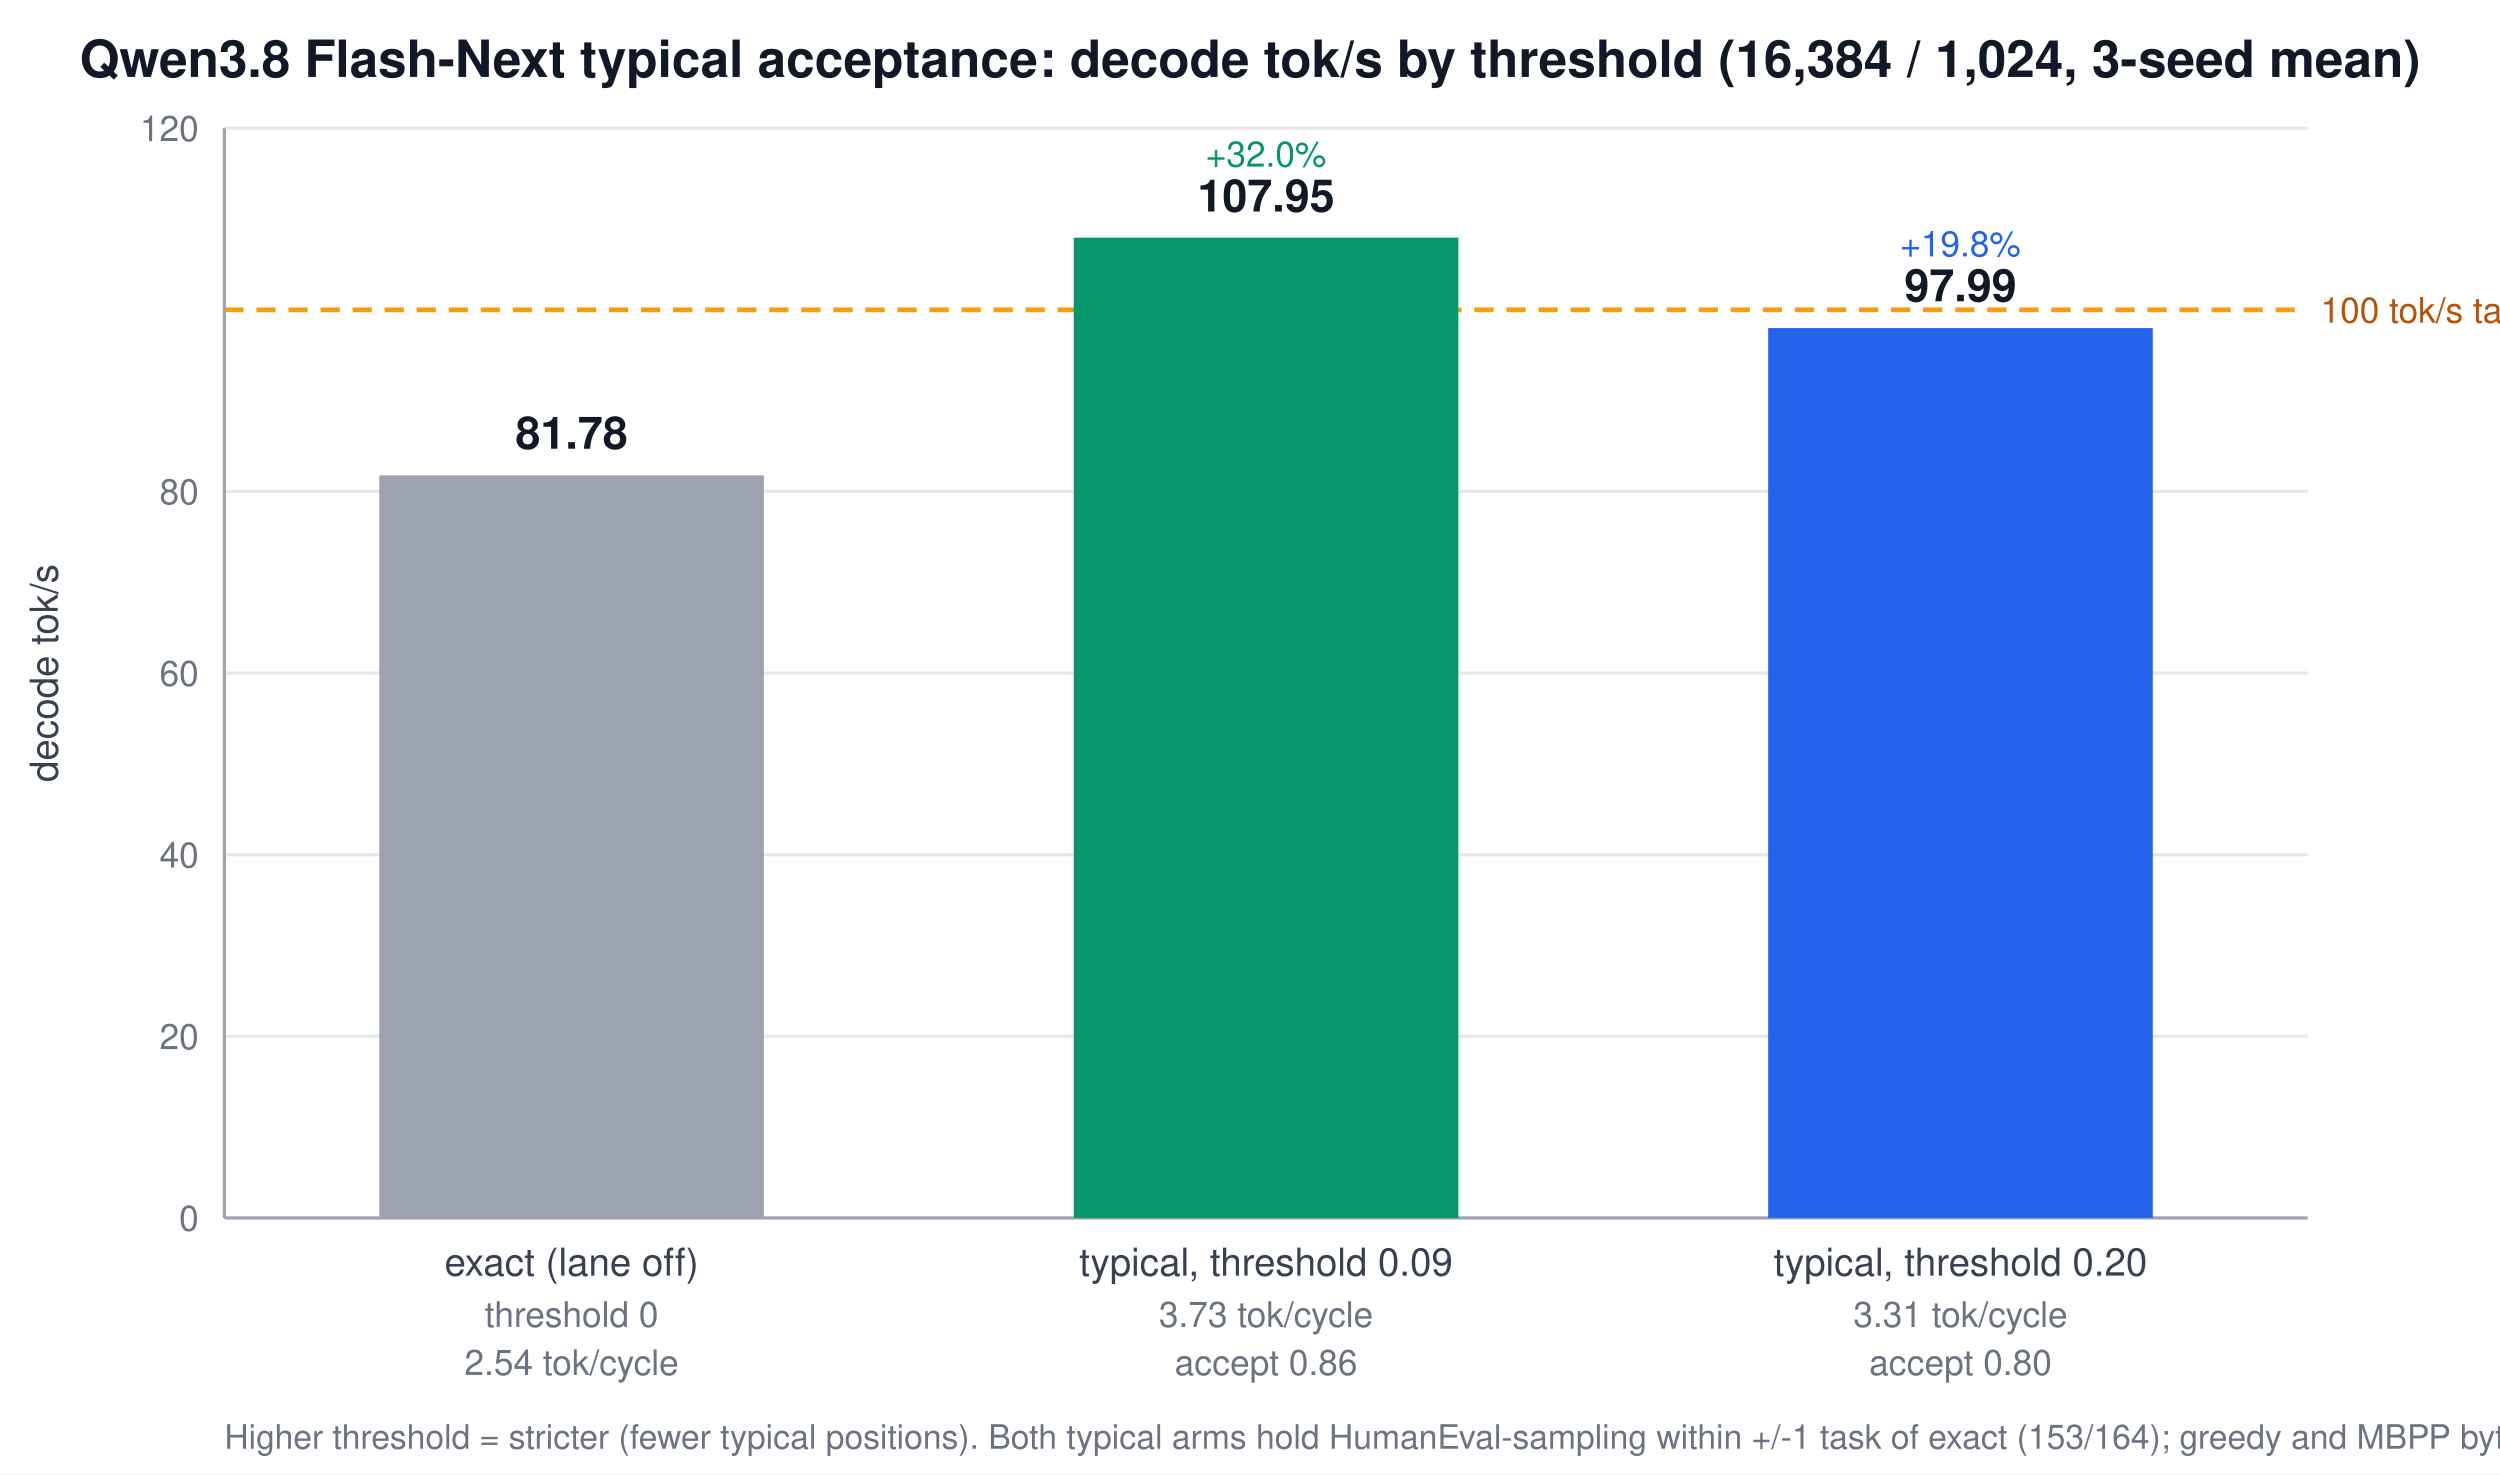
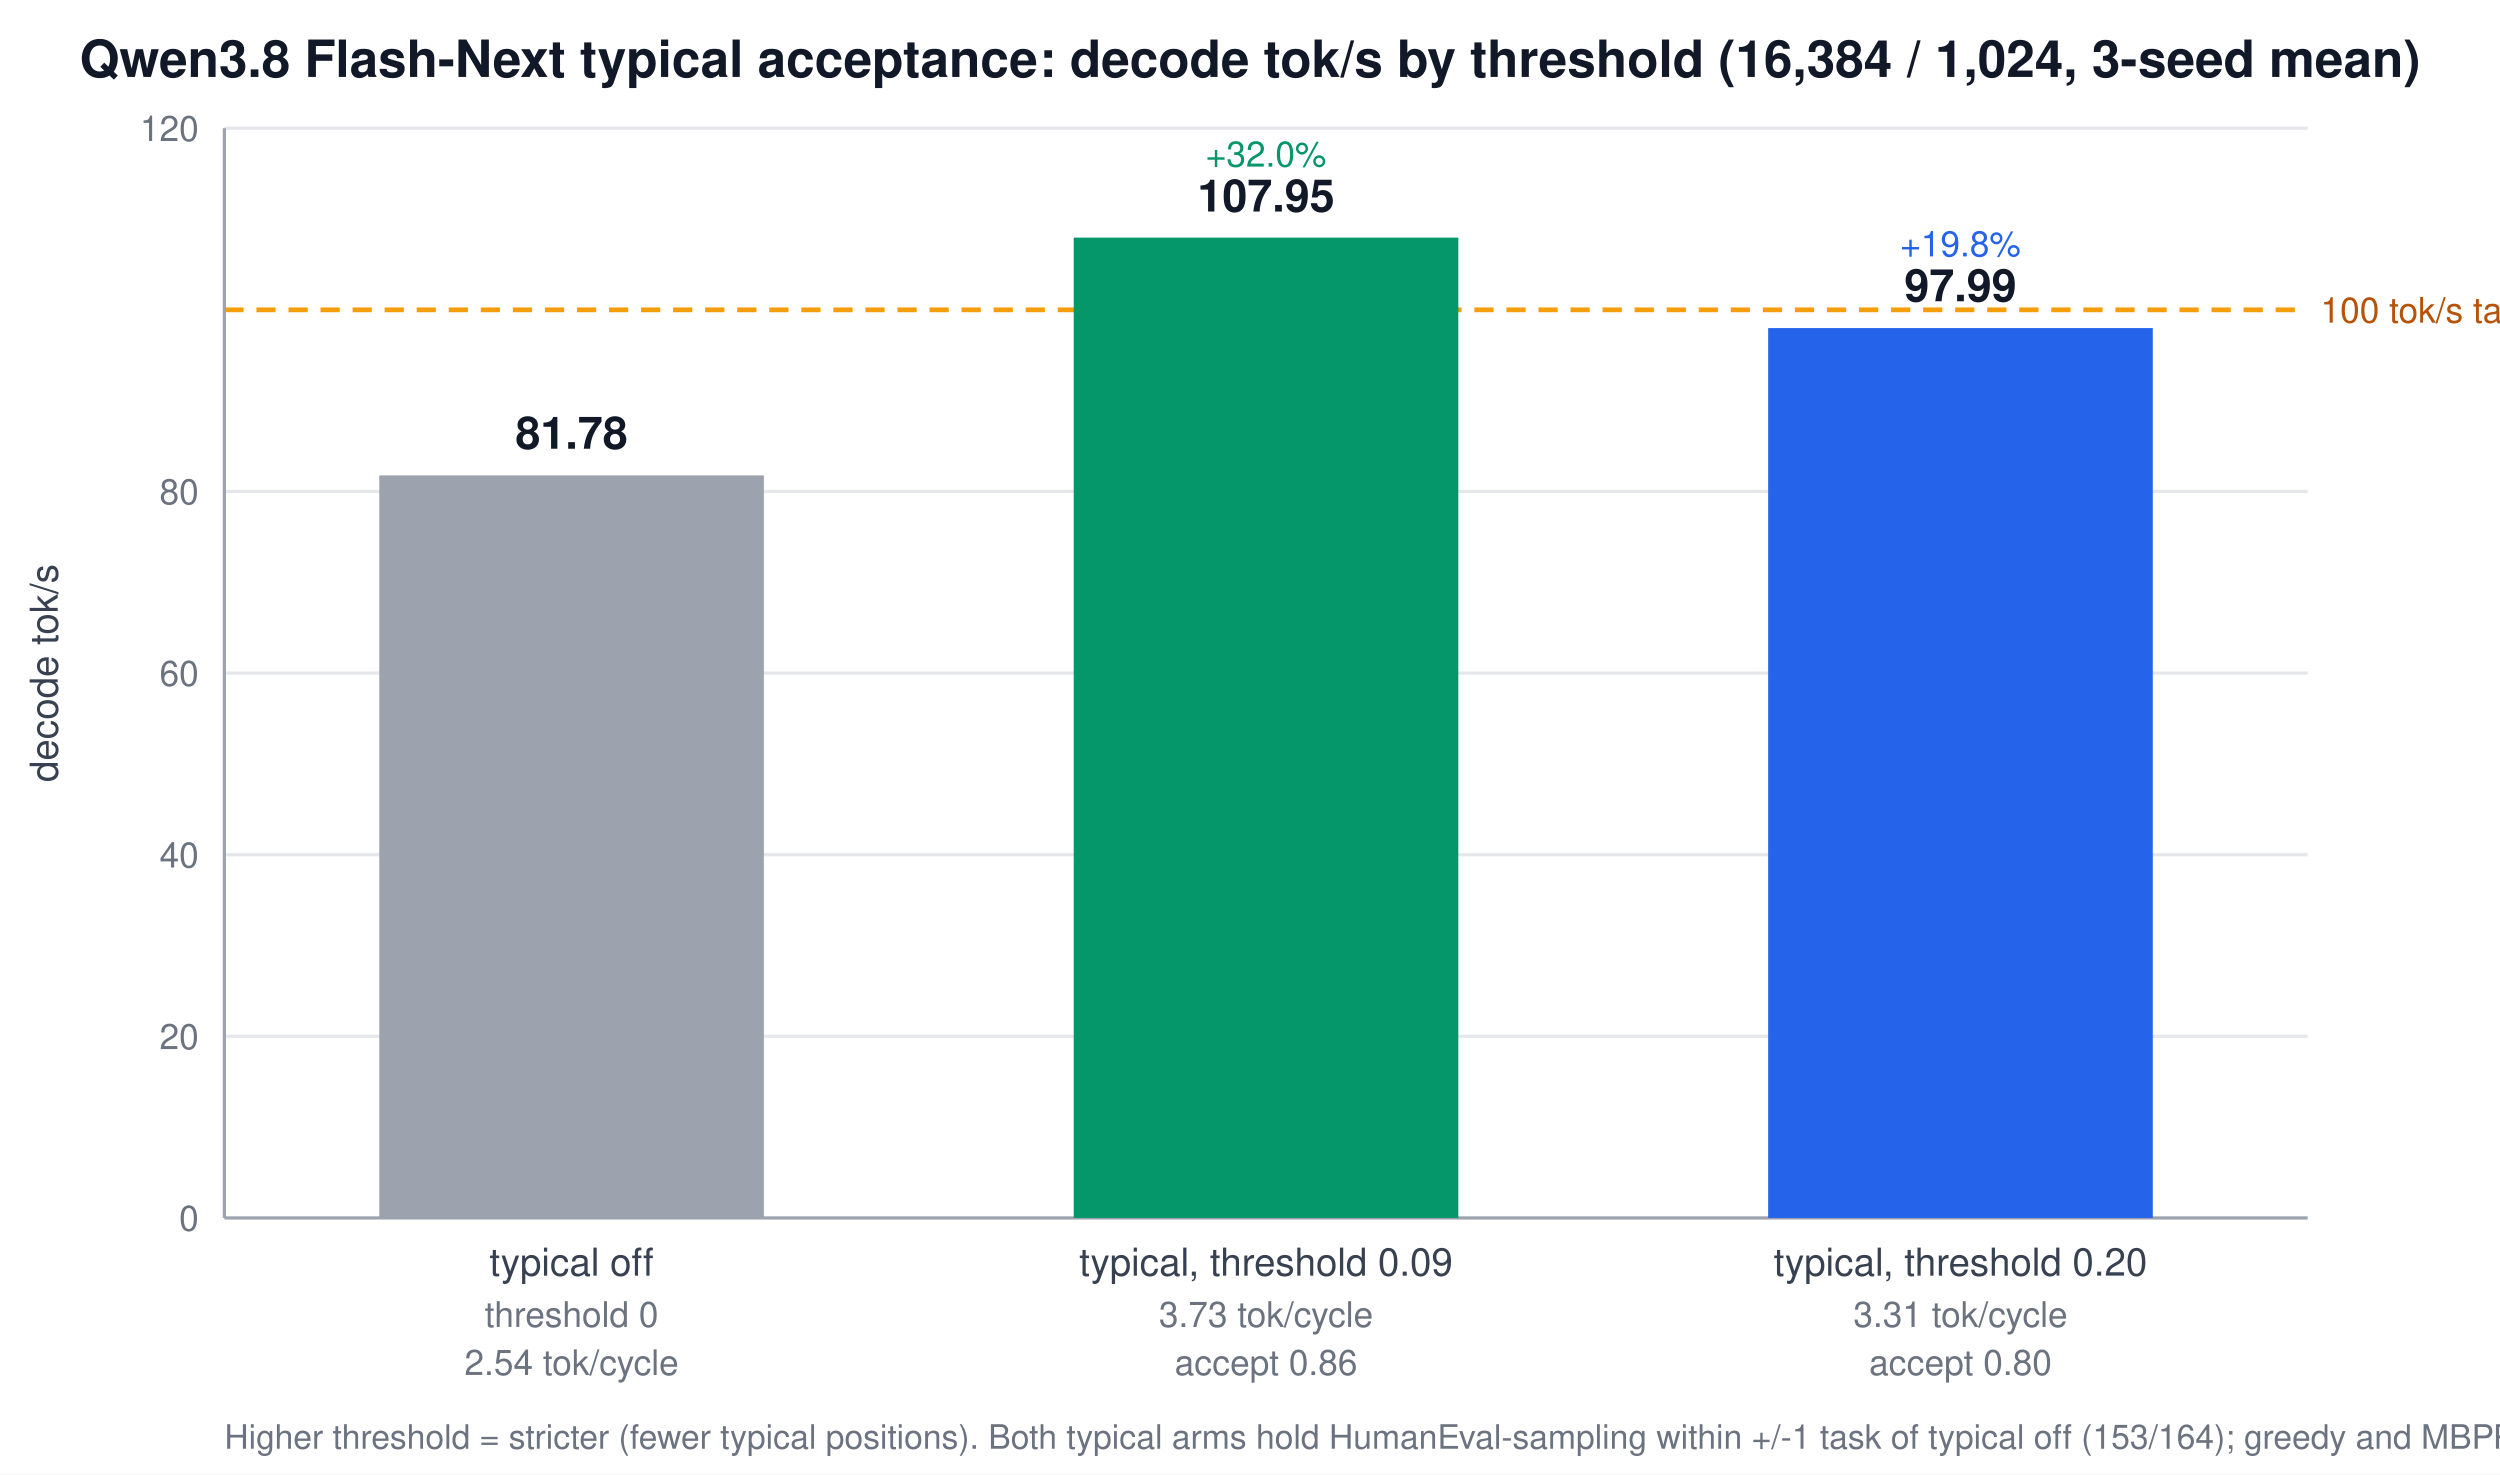
<svg xmlns="http://www.w3.org/2000/svg" width="780" height="460" viewBox="0 0 780 460" font-family="-apple-system,Segoe UI,Helvetica,Arial,sans-serif">
  <rect x="0" y="0" width="780" height="460" fill="#ffffff" />
  <text x="390" y="24" text-anchor="middle" font-size="16" font-weight="600" fill="#111827">Qwen3.8 Flash-Next typical acceptance: decode tok/s by threshold (16,384 / 1,024, 3-seed mean)</text>
  <line x1="70" y1="380" x2="720" y2="380" stroke="#9ca3af" stroke-width="1" />
  <line x1="70" y1="323.33" x2="720" y2="323.33" stroke="#e5e7eb" stroke-width="1" />
  <text x="62" y="327.33" text-anchor="end" font-size="11" fill="#6b7280">20</text>
  <line x1="70" y1="266.67" x2="720" y2="266.67" stroke="#e5e7eb" stroke-width="1" />
  <text x="62" y="270.67" text-anchor="end" font-size="11" fill="#6b7280">40</text>
  <line x1="70" y1="210" x2="720" y2="210" stroke="#e5e7eb" stroke-width="1" />
  <text x="62" y="214" text-anchor="end" font-size="11" fill="#6b7280">60</text>
  <line x1="70" y1="153.33" x2="720" y2="153.33" stroke="#e5e7eb" stroke-width="1" />
  <text x="62" y="157.33" text-anchor="end" font-size="11" fill="#6b7280">80</text>
  <line x1="70" y1="96.67" x2="720" y2="96.67" stroke="#f59e0b" stroke-width="1.5" stroke-dasharray="6 4" />
  <text x="724" y="100.67" text-anchor="start" font-size="11" fill="#b45309">100 tok/s target</text>
  <line x1="70" y1="40" x2="720" y2="40" stroke="#e5e7eb" stroke-width="1" />
  <text x="62" y="44" text-anchor="end" font-size="11" fill="#6b7280">120</text>
  <text x="62" y="384" text-anchor="end" font-size="11" fill="#6b7280">0</text>
  <line x1="70" y1="40" x2="70" y2="380" stroke="#9ca3af" stroke-width="1" />
  <text x="18" y="210" text-anchor="middle" font-size="12" fill="#374151" transform="rotate(-90 18 210)">decode tok/s</text>
  <rect x="118.33" y="148.32" width="120" height="231.68" fill="#9ca3af" />
  <text x="178.33" y="140" text-anchor="middle" font-size="14" font-weight="600" fill="#111827">81.78</text>
  <rect x="335" y="74.14" width="120" height="305.86" fill="#059669" />
  <text x="395" y="66" text-anchor="middle" font-size="14" font-weight="600" fill="#111827">107.95</text>
  <text x="395" y="52" text-anchor="middle" font-size="11" fill="#059669">+32.0%</text>
  <rect x="551.67" y="102.36" width="120" height="277.64" fill="#2563eb" />
  <text x="611.67" y="94" text-anchor="middle" font-size="14" font-weight="600" fill="#111827">97.99</text>
  <text x="611.67" y="80" text-anchor="middle" font-size="11" fill="#2563eb">+19.8%</text>
-   <text x="178.33" y="398" text-anchor="middle" font-size="12" fill="#374151">exact (lane off)</text>
+   <text x="178.33" y="398" text-anchor="middle" font-size="12" fill="#374151">typical off</text>
  <text x="178.33" y="414" text-anchor="middle" font-size="11" fill="#6b7280">threshold 0</text>
  <text x="178.33" y="429" text-anchor="middle" font-size="11" fill="#6b7280">2.54 tok/cycle</text>
  <text x="395" y="398" text-anchor="middle" font-size="12" fill="#374151">typical, threshold 0.09</text>
  <text x="395" y="414" text-anchor="middle" font-size="11" fill="#6b7280">3.73 tok/cycle</text>
  <text x="395" y="429" text-anchor="middle" font-size="11" fill="#6b7280">accept 0.86</text>
  <text x="611.67" y="398" text-anchor="middle" font-size="12" fill="#374151">typical, threshold 0.20</text>
  <text x="611.67" y="414" text-anchor="middle" font-size="11" fill="#6b7280">3.31 tok/cycle</text>
  <text x="611.67" y="429" text-anchor="middle" font-size="11" fill="#6b7280">accept 0.80</text>
-   <text x="70" y="452" font-size="10.5" fill="#6b7280">Higher threshold = stricter (fewer typical positions). Both typical arms hold HumanEval-sampling within +/-1 task of exact (153/164); greedy and MBPP byte-identical. NOT distribution-exact.</text>
+   <text x="70" y="452" font-size="10.5" fill="#6b7280">Higher threshold = stricter (fewer typical positions). Both typical arms hold HumanEval-sampling within +/-1 task of typical off (153/164); greedy and MBPP byte-identical. NOT distribution-exact.</text>
</svg>
